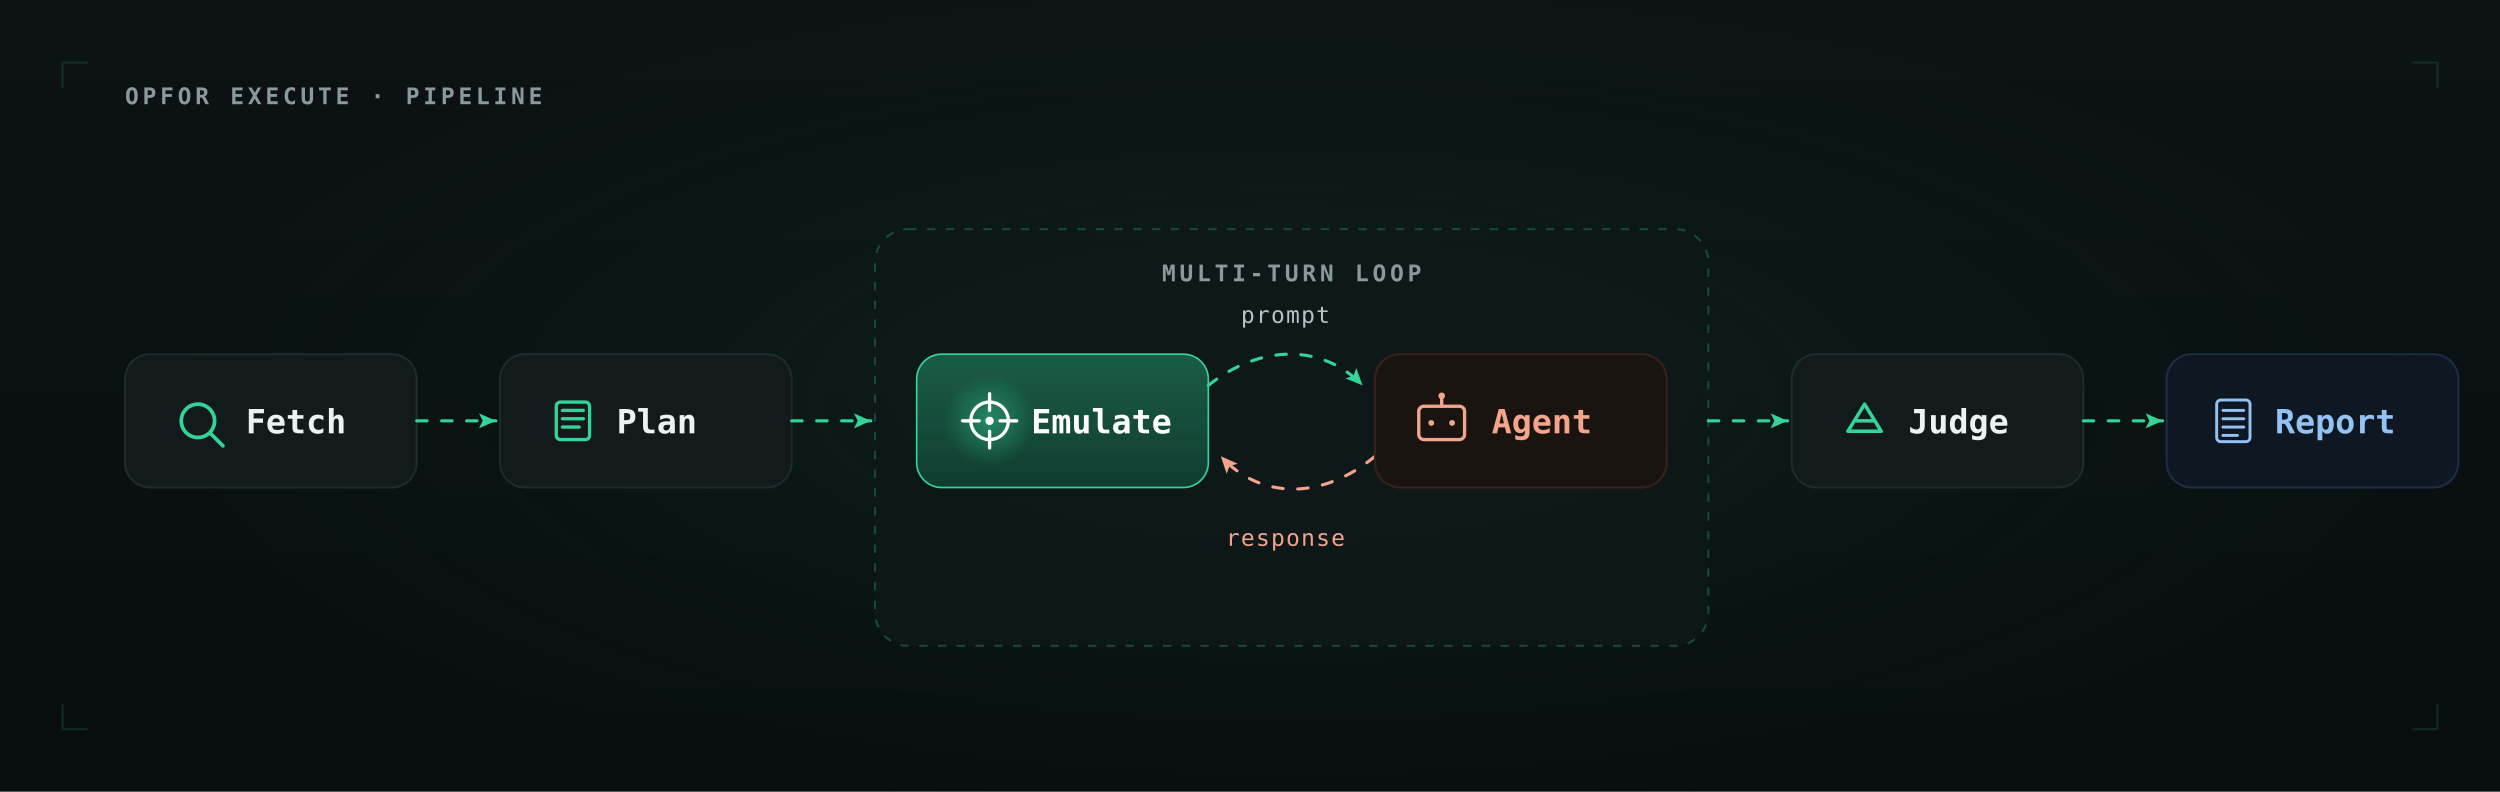
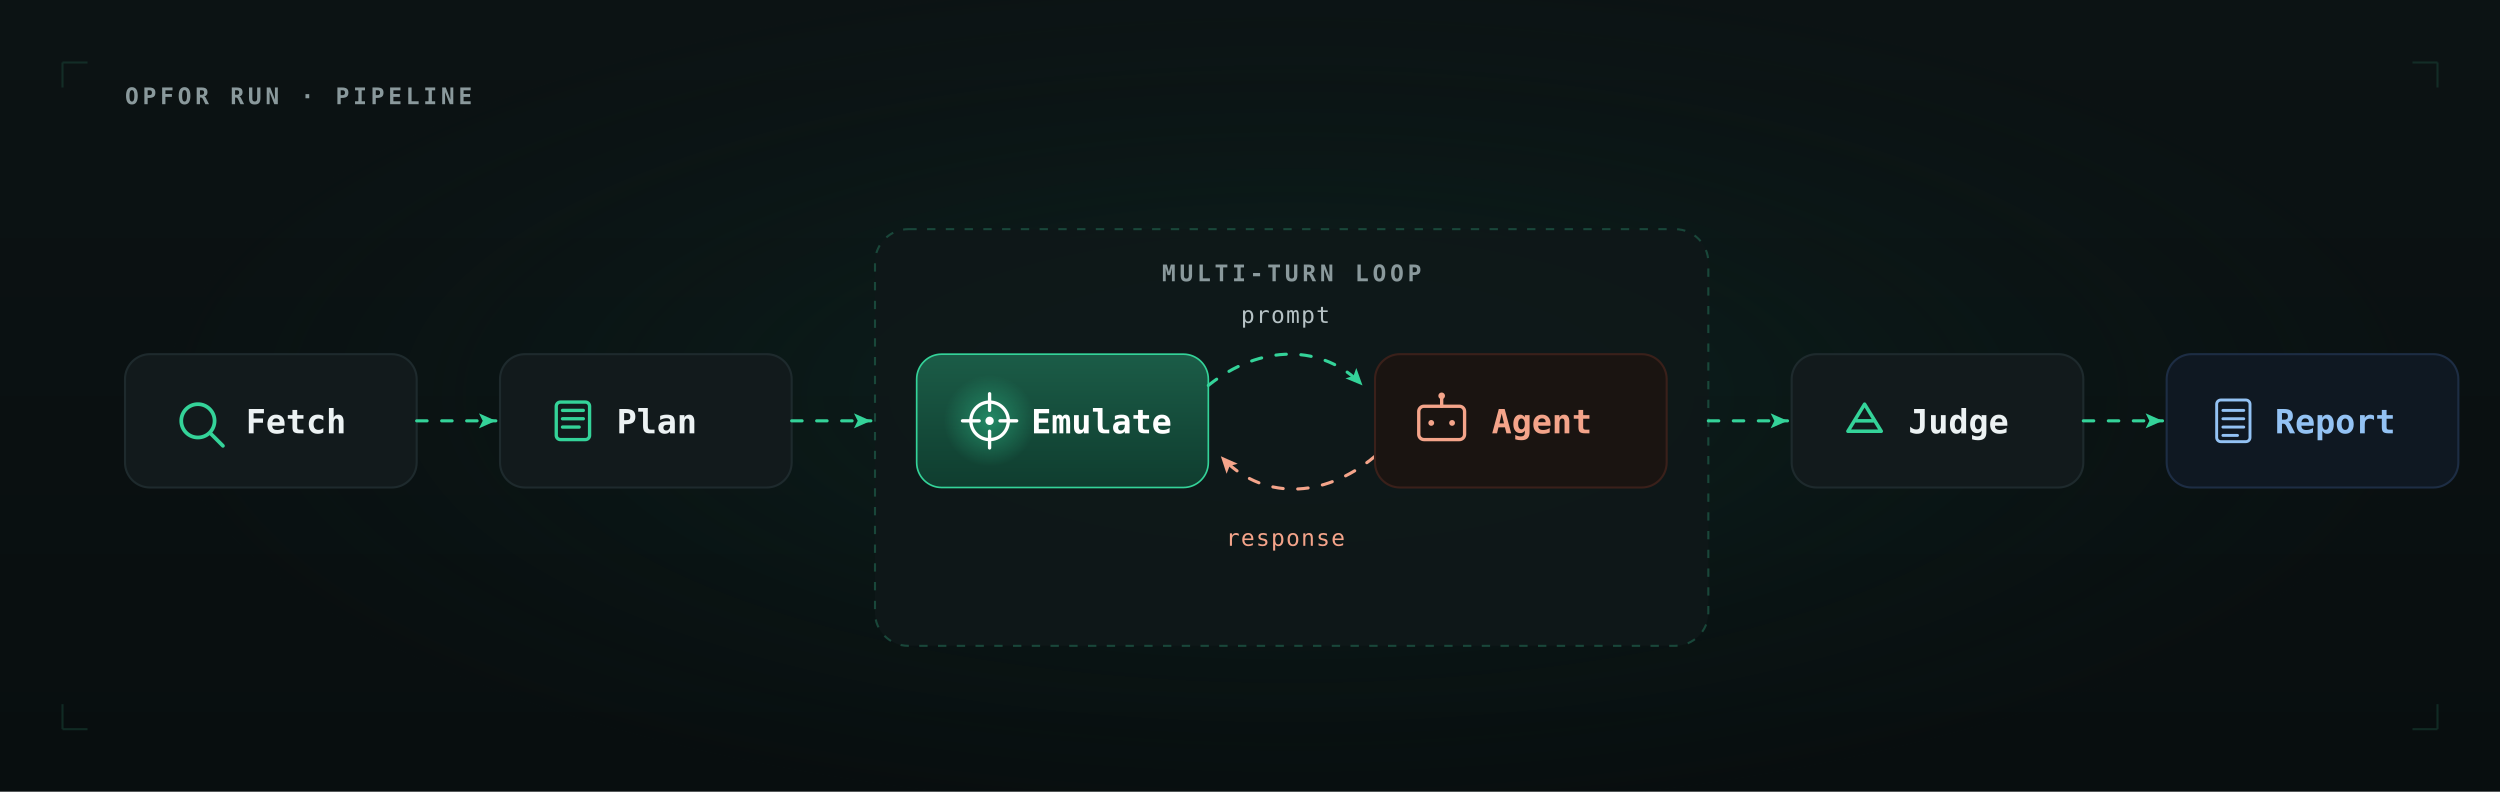
<svg xmlns="http://www.w3.org/2000/svg" viewBox="0 0 1200 380" role="img" aria-labelledby="title-pl desc-pl" preserveAspectRatio="xMidYMid meet" font-family="'JetBrains Mono','SF Mono',Menlo,Consolas,monospace">
  <defs>
    <linearGradient id="pl-bg" x1="0" y1="0" x2="0" y2="1">
      <stop offset="0" stop-color="#0c1314" />
      <stop offset="1" stop-color="#080e0f" />
    </linearGradient>
    <radialGradient id="pl-glow" cx="0.5" cy="0.5" r="0.55">
      <stop offset="0" stop-color="#103a30" stop-opacity="0.45" />
      <stop offset="1" stop-color="#0a1a18" stop-opacity="0" />
    </radialGradient>
    <linearGradient id="pl-emulate" x1="0" y1="0" x2="0" y2="1">
      <stop offset="0" stop-color="#1b5c47" />
      <stop offset="1" stop-color="#0f3d2f" />
    </linearGradient>
    <radialGradient id="pl-emulate-glow" cx="0.5" cy="0.5" r="0.5">
      <stop offset="0" stop-color="#34d399" stop-opacity="0.45" />
      <stop offset="1" stop-color="#34d399" stop-opacity="0" />
    </radialGradient>
    <marker id="pl-arrow" viewBox="0 0 10 10" refX="9" refY="5" markerWidth="6" markerHeight="6" orient="auto">
      <path d="M0,1 L9,5 L0,9 L2,5 z" fill="#34d399" />
    </marker>
    <marker id="pl-arrow-warm" viewBox="0 0 10 10" refX="9" refY="5" markerWidth="6" markerHeight="6" orient="auto">
      <path d="M0,1 L9,5 L0,9 L2,5 z" fill="#f4a48a" />
    </marker>
  </defs>
  <style>
    .pl-flow {
      animation: plDash 1.6s linear infinite;
    }
    @keyframes plDash {
      to { stroke-dashoffset: -24; }
    }

    .pl-flow-warm {
      animation: plDashWarm 2s linear infinite;
    }
    @keyframes plDashWarm {
      to { stroke-dashoffset: -24; }
    }
  </style>
  <rect width="1200" height="380" fill="url(#pl-bg)" />
  <ellipse cx="620" cy="190" rx="540" ry="200" fill="url(#pl-glow)" />
  <g stroke="#1b4d3e" stroke-width="1" opacity="0.45" fill="none">
    <path d="M30 30 L 42 30 M 30 30 L 30 42" />
    <path d="M1170 30 L 1158 30 M 1170 30 L 1170 42" />
    <path d="M30 350 L 42 350 M 30 350 L 30 338" />
    <path d="M1170 350 L 1158 350 M 1170 350 L 1170 338" />
  </g>
-   <text x="60" y="50" font-size="11" font-weight="600" letter-spacing="1.8" fill="#8a999c">OPFOR EXECUTE · PIPELINE</text>
+   <text x="60" y="50" font-size="11" font-weight="600" letter-spacing="1.8" fill="#8a999c">OPFOR RUN · PIPELINE</text>
  <g>
    <rect x="60" y="170" width="140" height="64" rx="12" fill="#121a1c" stroke="#1e2a2d" stroke-width="1" />
    <g transform="translate(95,202)" stroke="#34d399" fill="none" stroke-width="1.8" stroke-linecap="round">
      <circle cx="0" cy="0" r="8" />
      <line x1="6" y1="6" x2="12" y2="12" />
    </g>
    <text x="118" y="208" font-size="16" font-weight="600" fill="#ecf2f3">Fetch</text>
  </g>
  <path class="pl-flow" d="M200 202 L 238 202" stroke="#34d399" stroke-width="1.5" fill="none" stroke-linecap="round" stroke-dasharray="5 7" marker-end="url(#pl-arrow)" />
  <g>
    <rect x="240" y="170" width="140" height="64" rx="12" fill="#121a1c" stroke="#1e2a2d" stroke-width="1" />
    <g transform="translate(275,202)" stroke="#34d399" fill="none" stroke-width="1.6" stroke-linecap="round">
      <rect x="-8" y="-9" width="16" height="18" rx="2" />
      <line x1="-5" y1="-5" x2="5" y2="-5" />
      <line x1="-5" y1="-1" x2="5" y2="-1" />
      <line x1="-5" y1="3" x2="3" y2="3" />
    </g>
    <text x="296" y="208" font-size="16" font-weight="600" fill="#ecf2f3">Plan</text>
  </g>
  <path class="pl-flow" d="M380 202 L 418 202" stroke="#34d399" stroke-width="1.5" fill="none" stroke-linecap="round" stroke-dasharray="5 7" marker-end="url(#pl-arrow)" />
  <g>
    <rect x="420" y="110" width="400" height="200" rx="16" fill="#0e1718" stroke="#1b4d3e" stroke-width="1" stroke-dasharray="4 5" opacity="0.9" />
    <text x="620" y="135" text-anchor="middle" font-size="11" font-weight="600" letter-spacing="1.8" fill="#8a999c">MULTI-TURN LOOP</text>
    <g>
      <rect x="440" y="170" width="140" height="64" rx="12" fill="url(#pl-emulate)" stroke="#34d399" stroke-width="0.8" />
      <circle cx="475" cy="202" r="22" fill="url(#pl-emulate-glow)" />
      <g transform="translate(475,202)" stroke="#ffffff" fill="none" stroke-width="1.6" stroke-linecap="round">
        <circle cx="0" cy="0" r="9" />
        <circle cx="0" cy="0" r="2" fill="#ffffff" stroke="none" />
        <line x1="-13" y1="0" x2="-5" y2="0" />
        <line x1="5" y1="0" x2="13" y2="0" />
        <line x1="0" y1="-13" x2="0" y2="-5" />
        <line x1="0" y1="5" x2="0" y2="13" />
      </g>
      <text x="495" y="208" font-size="16" font-weight="700" fill="#ffffff">Emulate</text>
    </g>
    <path class="pl-flow" d="M580 185 C 605 165, 635 165, 654 185" stroke="#34d399" stroke-width="1.5" fill="none" stroke-linecap="round" stroke-dasharray="5 7" marker-end="url(#pl-arrow)" />
    <text x="617" y="155" text-anchor="middle" font-size="11" font-weight="500" fill="#b6c2c5" letter-spacing="0.6">prompt</text>
    <path class="pl-flow-warm" d="M660 219 C 635 240, 605 240, 586 219" stroke="#f4a48a" stroke-width="1.5" fill="none" stroke-linecap="round" stroke-dasharray="5 7" marker-end="url(#pl-arrow-warm)" />
    <text x="617" y="262" text-anchor="middle" font-size="11" font-weight="500" fill="#f4a48a" letter-spacing="0.6">response</text>
    <g>
      <rect x="660" y="170" width="140" height="64" rx="12" fill="#1a1411" stroke="#3a201a" stroke-width="1" />
      <g transform="translate(692,202)" stroke="#f4a48a" fill="none" stroke-width="1.6" stroke-linecap="round">
        <rect x="-11" y="-7" width="22" height="16" rx="2.5" />
        <circle cx="-5" cy="1" r="1.4" fill="#f4a48a" stroke="none" />
        <circle cx="5" cy="1" r="1.4" fill="#f4a48a" stroke="none" />
        <line x1="0" y1="-11" x2="0" y2="-7" />
        <circle cx="0" cy="-12" r="1.6" fill="#f4a48a" stroke="none" />
      </g>
      <text x="716" y="208" font-size="16" font-weight="600" fill="#f4a48a">Agent</text>
    </g>
  </g>
  <path class="pl-flow" d="M820 202 L 858 202" stroke="#34d399" stroke-width="1.5" fill="none" stroke-linecap="round" stroke-dasharray="5 7" marker-end="url(#pl-arrow)" />
  <g>
    <rect x="860" y="170" width="140" height="64" rx="12" fill="#121a1c" stroke="#1e2a2d" stroke-width="1" />
    <g transform="translate(895,202)" stroke="#34d399" fill="none" stroke-width="1.7" stroke-linecap="round" stroke-linejoin="round">
      <path d="M-8 5 L 0 -8 L 8 5 Z" />
      <line x1="-4" y1="0" x2="4" y2="0" />
    </g>
    <text x="916" y="208" font-size="16" font-weight="600" fill="#ecf2f3">Judge</text>
  </g>
  <path class="pl-flow" d="M1000 202 L 1038 202" stroke="#34d399" stroke-width="1.5" fill="none" stroke-linecap="round" stroke-dasharray="5 7" marker-end="url(#pl-arrow)" />
  <g>
    <rect x="1040" y="170" width="140" height="64" rx="12" fill="#0f1822" stroke="#1d2d44" stroke-width="1" />
    <g transform="translate(1072,202)" stroke="#93c2f4" fill="none" stroke-width="1.4" stroke-linecap="round">
      <rect x="-8" y="-10" width="16" height="20" rx="2" />
      <line x1="-5" y1="-5" x2="5" y2="-5" />
      <line x1="-5" y1="-1" x2="5" y2="-1" />
      <line x1="-5" y1="3" x2="5" y2="3" />
      <line x1="-5" y1="7" x2="2" y2="7" />
    </g>
    <text x="1092" y="208" font-size="16" font-weight="600" fill="#93c2f4">Report</text>
  </g>
</svg>
